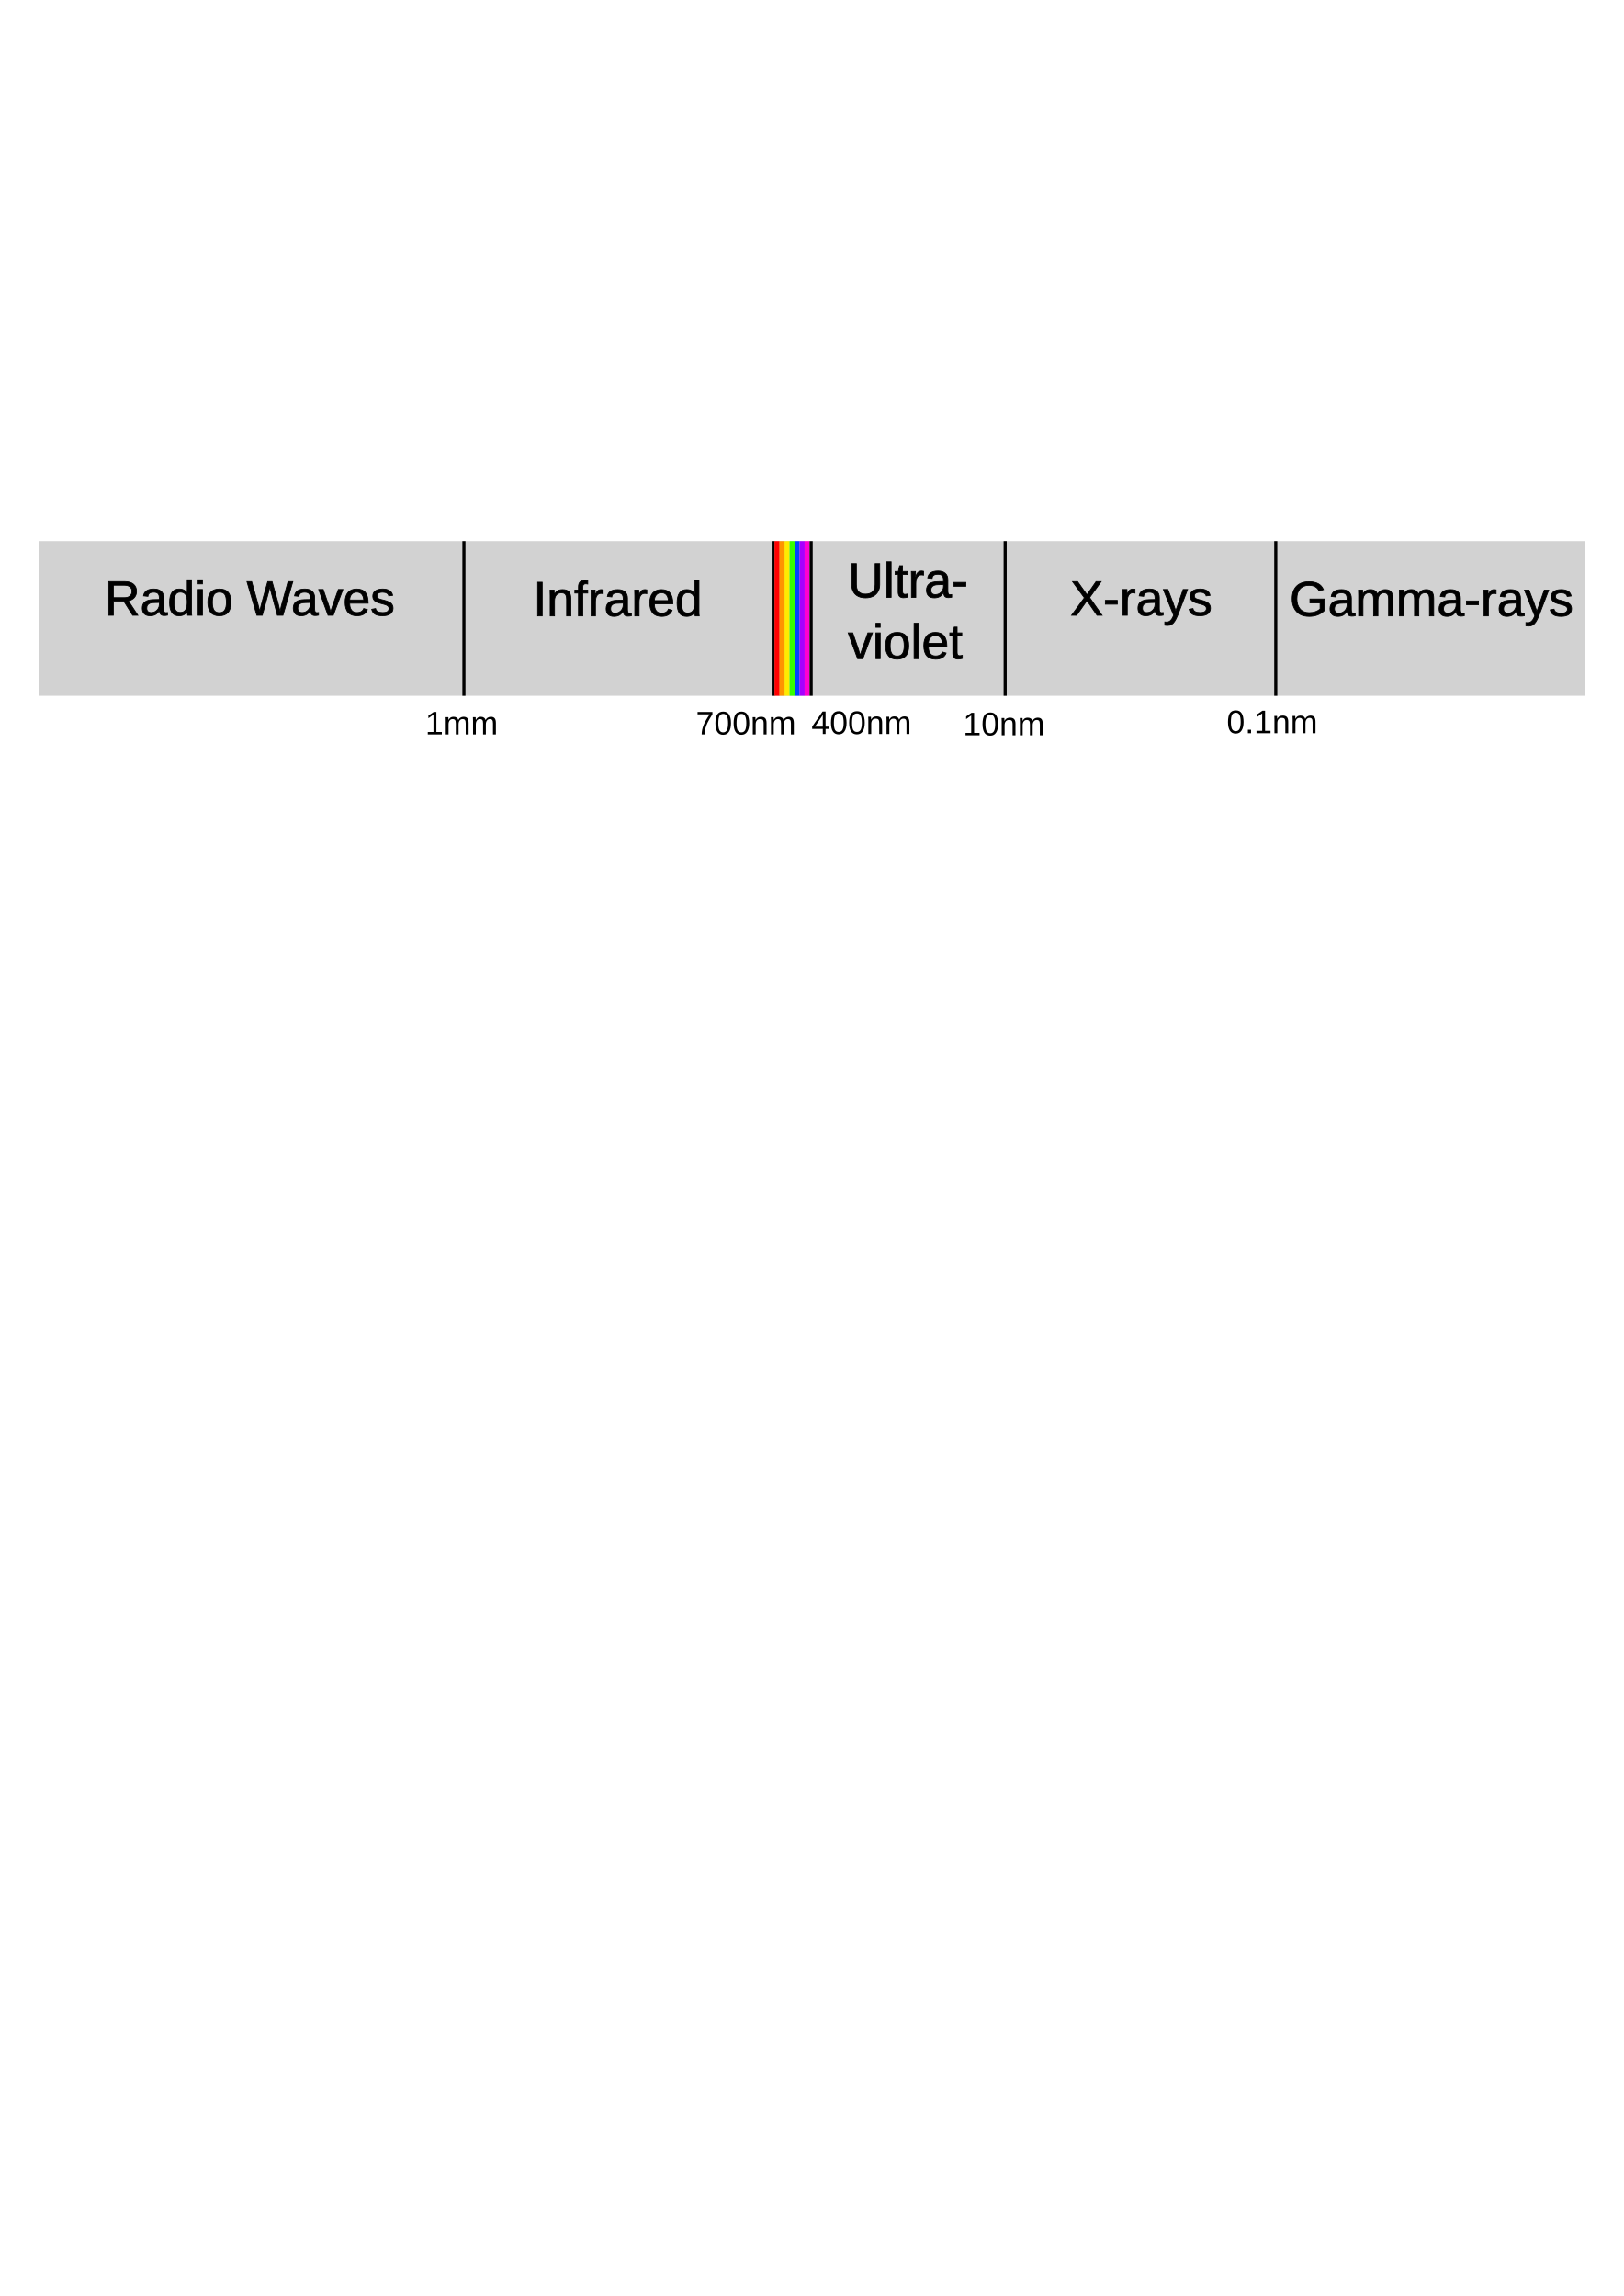
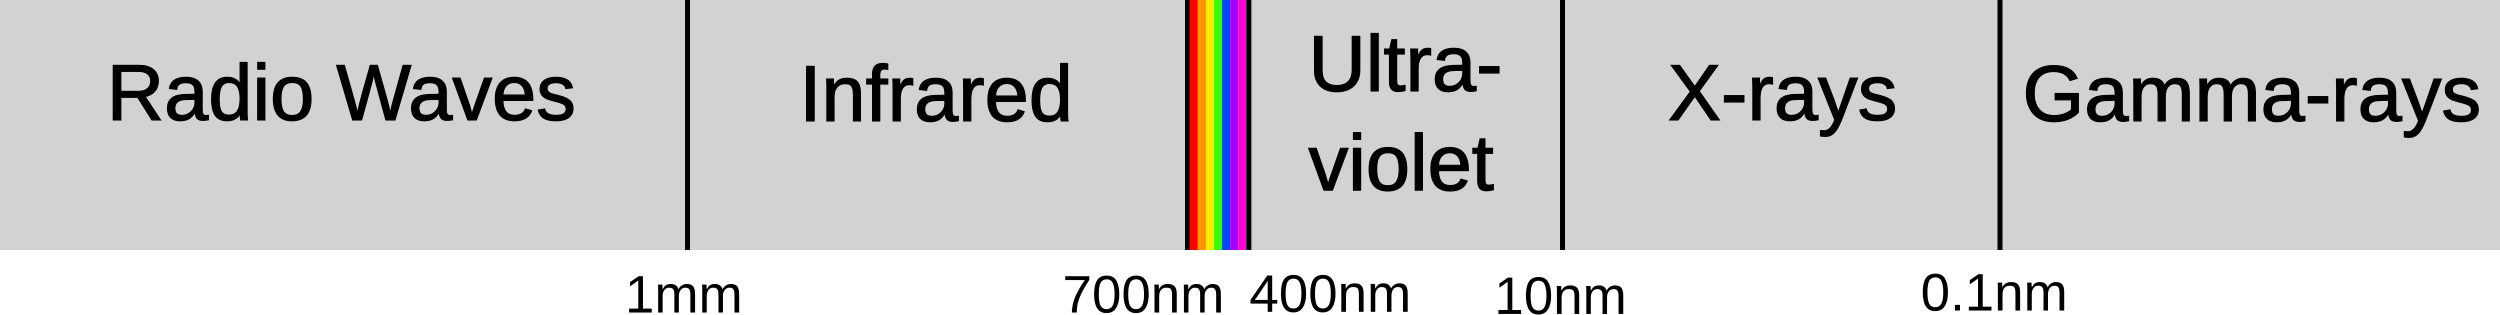
- <svg xmlns="http://www.w3.org/2000/svg" width="210mm" height="297mm" viewBox="0 0 210 297" version="1.1" id="svg1">
+ <svg xmlns="http://www.w3.org/2000/svg" width="200mm" height="25.165mm" viewBox="0 0 200 25.165" version="1.1" id="svg1">
  <defs id="defs1" />
-   <g id="layer1">
+   <g id="layer1" transform="translate(-5,-70)">
    <rect style="fill:#000000;fill-opacity:0.177;stroke:#000000;stroke-width:0;stroke-dasharray:none;stroke-opacity:0" id="rect1" width="200" height="20" x="5" y="70" />
    <path style="fill:#ffff00;fill-opacity:0.177;stroke:#0044ff;stroke-width:0.65;stroke-dasharray:none;stroke-opacity:1" d="M 103.09,70 V 90 Z" id="path1-8-2" />
    <path style="fill:#ffff00;fill-opacity:0.177;stroke:#a600ff;stroke-width:0.65;stroke-dasharray:none;stroke-opacity:1" d="M 103.74,70 V 90 Z" id="path1-8-16" />
    <path style="fill:#ffff00;fill-opacity:0.177;stroke:#ff00d1;stroke-width:0.65;stroke-dasharray:none;stroke-opacity:1" d="M 104.385,70 V 90 Z" id="path1-8-6" />
    <path style="fill:#000000;fill-opacity:0.177;stroke:#000000;stroke-width:0.4;stroke-dasharray:none;stroke-opacity:1" d="M 100,70 V 90 Z" id="path1" />
    <path style="fill:#000000;fill-opacity:0.177;stroke:#ff0000;stroke-width:0.65;stroke-dasharray:none;stroke-opacity:1" d="M 100.5,70 V 90 Z" id="path1-5" />
    <path style="fill:#ffff00;fill-opacity:0.177;stroke:#ffea00;stroke-width:0.65;stroke-dasharray:none;stroke-opacity:1" d="M 101.79,70 V 90 Z" id="path1-8" />
    <path style="fill:#ffff00;fill-opacity:0.177;stroke:#ff9300;stroke-width:0.65;stroke-dasharray:none;stroke-opacity:1" d="M 101.145,70 V 90 Z" id="path1-8-1" />
    <path style="fill:#ffff00;fill-opacity:0.177;stroke:#37ff00;stroke-width:0.65;stroke-dasharray:none;stroke-opacity:1" d="M 102.441,70 V 90 Z" id="path1-8-7" />
    <path style="fill:#000000;fill-opacity:0.177;stroke:#000000;stroke-width:0.4;stroke-dasharray:none;stroke-opacity:1" d="M 60,70 V 90 Z" id="path2" />
    <path style="fill:#000000;fill-opacity:0.177;stroke:#000000;stroke-width:0.4;stroke-dasharray:none;stroke-opacity:1" d="M 104.909,70 V 90 Z" id="path3" />
    <path style="fill:#000000;fill-opacity:0.177;stroke:#000000;stroke-width:0.4;stroke-dasharray:none;stroke-opacity:1" d="M 130,70 V 90 Z" id="path4" />
    <path style="fill:#000000;fill-opacity:0.177;stroke:#000000;stroke-width:0.4;stroke-dasharray:none;stroke-opacity:1" d="M 165,70 V 90 Z" id="path5" />
    <text xml:space="preserve" style="font-size:6.35px;font-family:Arial;-inkscape-font-specification:Arial;text-align:start;writing-mode:lr-tb;direction:ltr;text-anchor:start;fill:#000000;fill-opacity:1;stroke:#000000;stroke-width:0.1;stroke-dasharray:none;stroke-opacity:1" x="13.551" y="79.595" id="text5">
      <tspan style="fill:#000000;fill-opacity:1;stroke-width:0.1;stroke-dasharray:none" x="13.551" y="79.595" id="tspan6">Radio Waves</tspan>
    </text>
    <text xml:space="preserve" style="font-size:6.35px;font-family:Arial;-inkscape-font-specification:Arial;text-align:start;writing-mode:lr-tb;direction:ltr;text-anchor:start;fill:#000000;fill-opacity:1;stroke:#000000;stroke-width:0.1;stroke-dasharray:none;stroke-opacity:1" x="68.958" y="79.673" id="text7">
      <tspan style="fill:#000000;fill-opacity:1;stroke-width:0.1;stroke-dasharray:none" x="68.958" y="79.673" id="tspan7">Infrared</tspan>
    </text>
    <text xml:space="preserve" style="font-size:6.35px;font-family:Arial;-inkscape-font-specification:Arial;text-align:start;writing-mode:lr-tb;direction:ltr;text-anchor:start;fill:#000000;fill-opacity:1;stroke:#000000;stroke-width:0.1;stroke-dasharray:none;stroke-opacity:1" x="109.684" y="77.274" id="text8">
      <tspan style="fill:#000000;fill-opacity:1;stroke-width:0.1;stroke-dasharray:none" x="109.684" y="77.274" id="tspan8">Ultra- </tspan>
      <tspan style="fill:#000000;fill-opacity:1;stroke-width:0.1;stroke-dasharray:none" x="109.684" y="85.212" id="tspan9">violet</tspan>
    </text>
    <text xml:space="preserve" style="font-size:6.35px;font-family:Arial;-inkscape-font-specification:Arial;text-align:start;writing-mode:lr-tb;direction:ltr;text-anchor:start;fill:#000000;fill-opacity:1;stroke:#000000;stroke-width:0.1;stroke-dasharray:none;stroke-opacity:1" x="138.446" y="79.595" id="text10">
      <tspan style="fill:#000000;fill-opacity:1;stroke-width:0.1;stroke-dasharray:none" x="138.446" y="79.595" id="tspan10">X-rays</tspan>
    </text>
    <text xml:space="preserve" style="font-size:6.35px;font-family:Arial;-inkscape-font-specification:Arial;text-align:start;writing-mode:lr-tb;direction:ltr;text-anchor:start;fill:#000000;fill-opacity:1;stroke:#000000;stroke-width:0.1;stroke-dasharray:none;stroke-opacity:1" x="166.808" y="79.673" id="text11">
      <tspan style="fill:#000000;fill-opacity:1;stroke-width:0.1;stroke-dasharray:none" x="166.808" y="79.673" id="tspan11">Gamma-rays</tspan>
    </text>
    <text xml:space="preserve" style="font-size:4.233px;font-family:Arial;-inkscape-font-specification:Arial;text-align:start;writing-mode:lr-tb;direction:ltr;text-anchor:start;fill:#000000;fill-opacity:1;stroke:#000000;stroke-width:0;stroke-dasharray:none;stroke-opacity:1" x="124.545" y="95.114" id="text12">
      <tspan style="font-size:4.233px;fill:#000000;fill-opacity:1;stroke-width:0;stroke-dasharray:none" x="124.545" y="95.114" id="tspan12">10nm</tspan>
    </text>
    <text xml:space="preserve" style="font-size:4.233px;font-family:Arial;-inkscape-font-specification:Arial;text-align:start;writing-mode:lr-tb;direction:ltr;text-anchor:start;fill:#000000;fill-opacity:1;stroke:#000000;stroke-width:0;stroke-dasharray:none;stroke-opacity:1" x="55" y="95" id="text13">
      <tspan style="font-size:4.233px;fill:#000000;fill-opacity:1;stroke-width:0;stroke-dasharray:none" x="55" y="95" id="tspan16">1mm</tspan>
    </text>
    <text xml:space="preserve" style="font-size:4.233px;font-family:Arial;-inkscape-font-specification:Arial;text-align:start;writing-mode:lr-tb;direction:ltr;text-anchor:start;fill:#000000;fill-opacity:1;stroke:#000000;stroke-width:0;stroke-dasharray:none;stroke-opacity:1" x="90" y="95" id="text13-2">
      <tspan style="font-size:4.233px;fill:#000000;fill-opacity:1;stroke-width:0;stroke-dasharray:none" x="90" y="95" id="tspan15">700nm</tspan>
    </text>
    <text xml:space="preserve" style="font-size:4.233px;font-family:Arial;-inkscape-font-specification:Arial;text-align:start;writing-mode:lr-tb;direction:ltr;text-anchor:start;fill:#000000;fill-opacity:1;stroke:#000000;stroke-width:0;stroke-dasharray:none;stroke-opacity:1" x="158.649" y="94.845" id="text14">
      <tspan style="font-size:4.233px;fill:#000000;fill-opacity:1;stroke-width:0;stroke-dasharray:none" x="158.649" y="94.845" id="tspan14">0.1nm</tspan>
    </text>
    <g id="g1" transform="translate(25.24705,-0.2996826)">
      <text xml:space="preserve" style="font-size:4.233px;font-family:Arial;-inkscape-font-specification:Arial;text-align:start;writing-mode:lr-tb;direction:ltr;text-anchor:start;fill:#000000;fill-opacity:1;stroke:#000000;stroke-width:0;stroke-dasharray:none;stroke-opacity:1" x="79.699" y="95.248" id="text13-3">
        <tspan style="font-size:4.233px;fill:#000000;fill-opacity:1;stroke-width:0;stroke-dasharray:none" x="79.699" y="95.248" id="tspan13-1">400nm</tspan>
      </text>
    </g>
  </g>
</svg>
